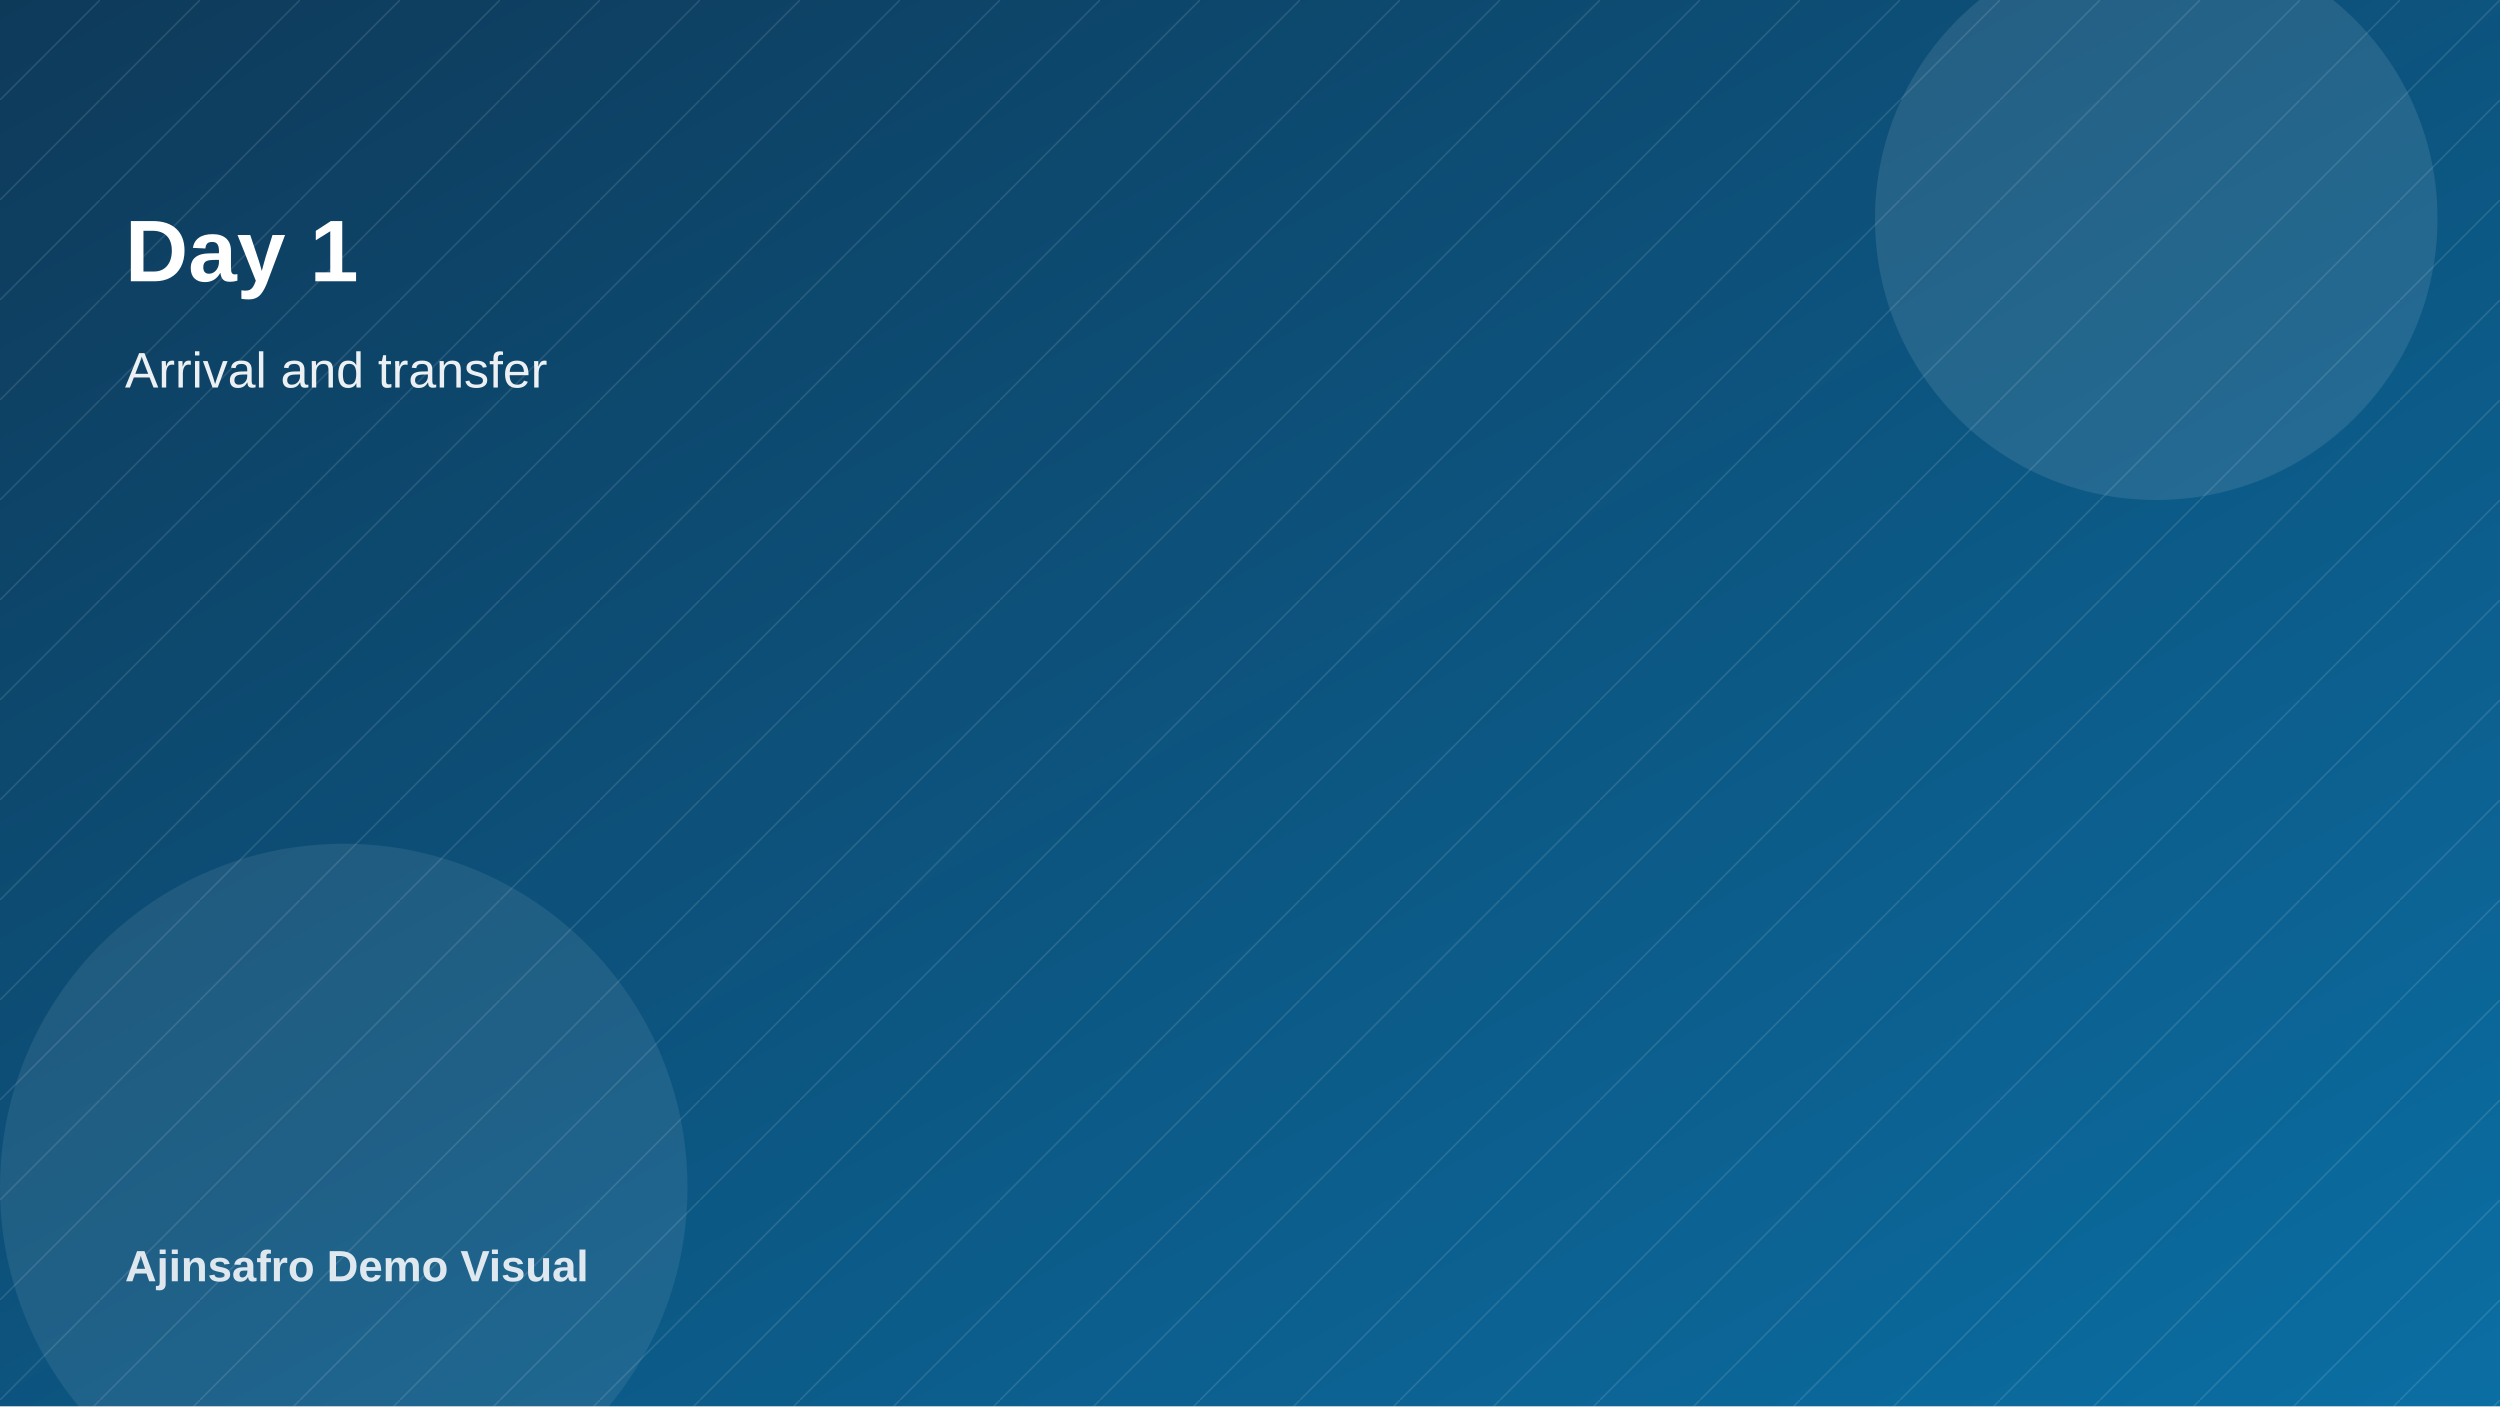
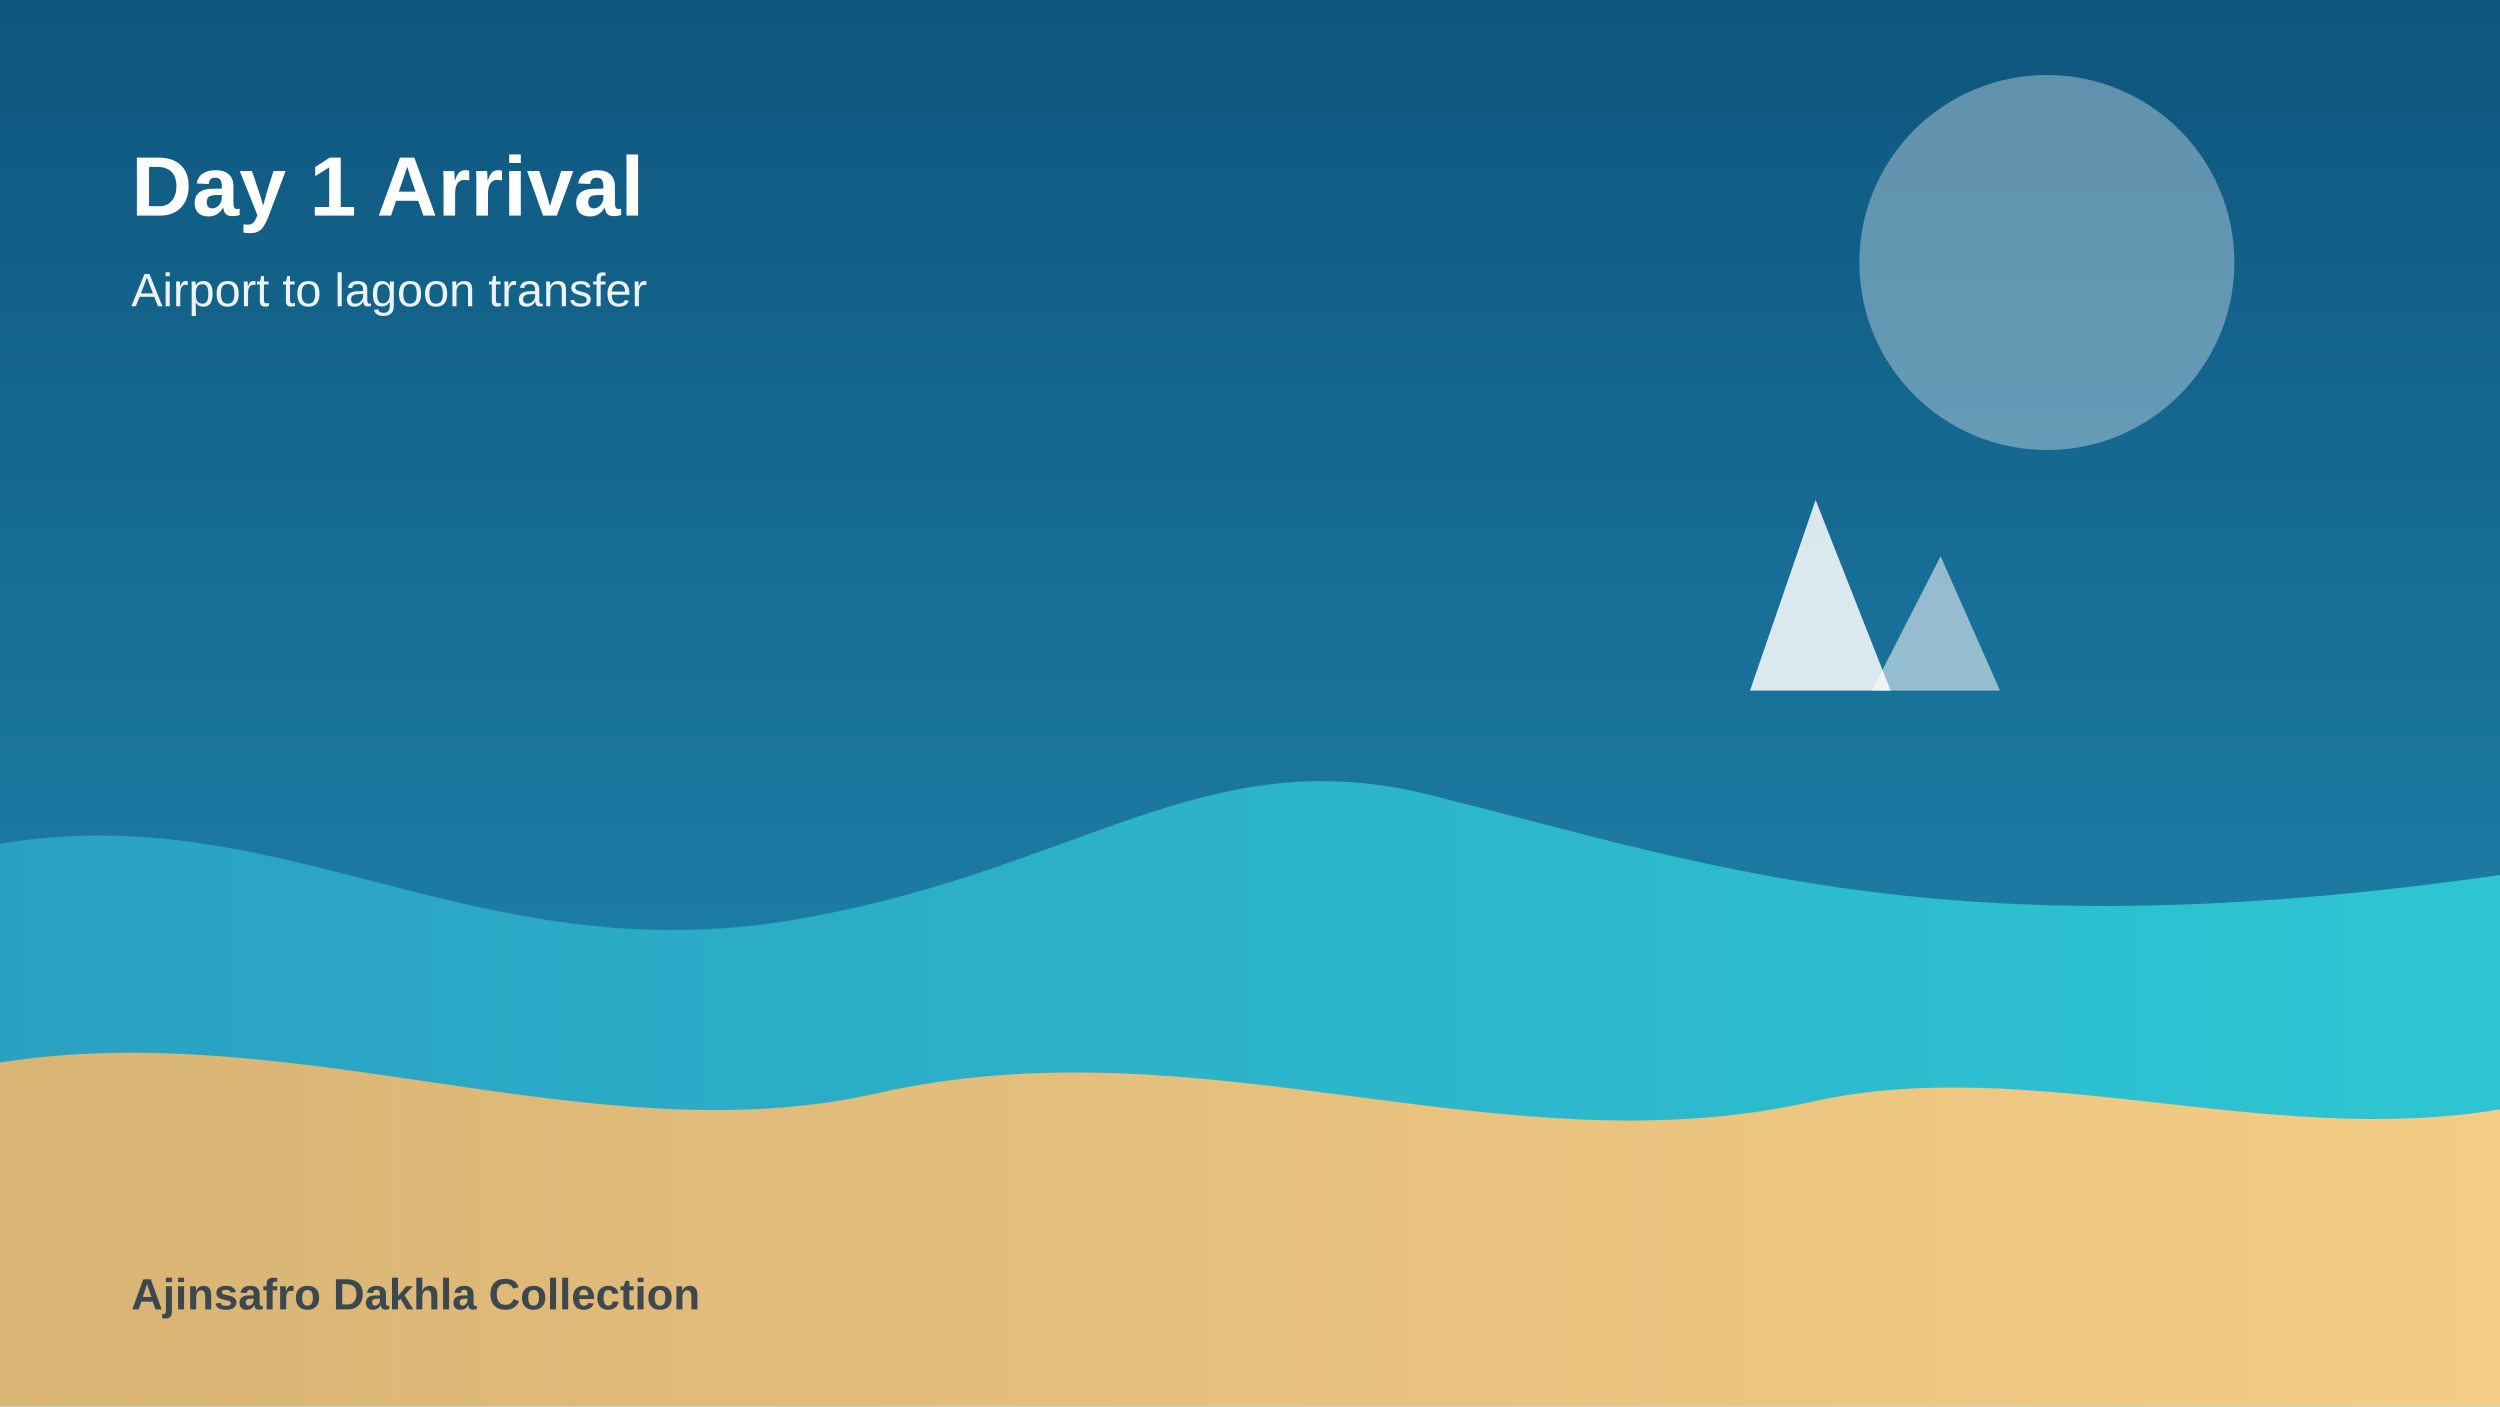
<svg xmlns="http://www.w3.org/2000/svg" width="1600" height="900" viewBox="0 0 1600 900">
  <defs>
-     <linearGradient id="g" x1="0" y1="0" x2="1" y2="1">
-       <stop offset="0%" stop-color="#0e3a5a" />
-       <stop offset="100%" stop-color="#0b6ea3" />
+     <linearGradient id="sky" x1="0" y1="0" x2="0" y2="1">
+       <stop offset="0%" stop-color="#0e567e" />
+       <stop offset="100%" stop-color="#248fb7" />
    </linearGradient>
-     <pattern id="p" width="64" height="64" patternUnits="userSpaceOnUse">
-       <path d="M0 64 L64 0" stroke="rgba(255,255,255,0.12)" stroke-width="1" />
-     </pattern>
+     <linearGradient id="sea" x1="0" y1="0" x2="1" y2="0">
+       <stop offset="0%" stop-color="#2aa1c2" />
+       <stop offset="100%" stop-color="#2ec6d3" />
+     </linearGradient>
+     <linearGradient id="sand" x1="0" y1="0" x2="1" y2="0">
+       <stop offset="0%" stop-color="#d8b475" />
+       <stop offset="100%" stop-color="#f4cc85" />
+     </linearGradient>
  </defs>
-   <rect width="1600" height="900" fill="url(#g)" />
-   <rect width="1600" height="900" fill="url(#p)" />
-   <circle cx="1380" cy="140" r="180" fill="rgba(255,255,255,0.10)" />
-   <circle cx="220" cy="760" r="220" fill="rgba(255,255,255,0.08)" />
-   <text x="80" y="180" fill="white" font-family="Poppins,Segoe UI,Arial,sans-serif" font-size="56" font-weight="700">Day 1</text>
-   <text x="80" y="248" fill="rgba(255,255,255,0.92)" font-family="Poppins,Segoe UI,Arial,sans-serif" font-size="32" font-weight="500">Arrival and transfer</text>
-   <text x="80" y="820" fill="rgba(255,255,255,0.85)" font-family="Poppins,Segoe UI,Arial,sans-serif" font-size="28" font-weight="600">Ajinsafro Demo Visual</text>
+   <rect width="1600" height="900" fill="url(#sky)" />
+   <ellipse cx="1310" cy="168" rx="120" ry="120" fill="rgba(255,255,255,0.34)" />
+   <path d="M0 540 C180 510 300 620 500 590 C690 560 770 470 920 510 C1100 555 1250 610 1600 560 L1600 760 L0 760 Z" fill="url(#sea)" />
+   <path d="M0 680 C190 650 380 740 560 700 C770 652 960 750 1160 705 C1300 674 1450 735 1600 710 L1600 900 L0 900 Z" fill="url(#sand)" />
+   <path d="M1120 442 L1162 320 L1210 442 Z" fill="rgba(255,255,255,0.84)" />
+   <path d="M1198 442 L1242 356 L1280 442 Z" fill="rgba(255,255,255,0.54)" />
+   <text x="84" y="138" fill="white" font-family="Poppins,Segoe UI,Arial,sans-serif" font-size="54" font-weight="700">Day 1 Arrival</text>
+   <text x="84" y="196" fill="rgba(255,255,255,0.92)" font-family="Poppins,Segoe UI,Arial,sans-serif" font-size="30" font-weight="500">Airport to lagoon transfer</text>
+   <text x="84" y="838" fill="rgba(22,44,68,0.80)" font-family="Poppins,Segoe UI,Arial,sans-serif" font-size="28" font-weight="600">Ajinsafro Dakhla Collection</text>
</svg>
